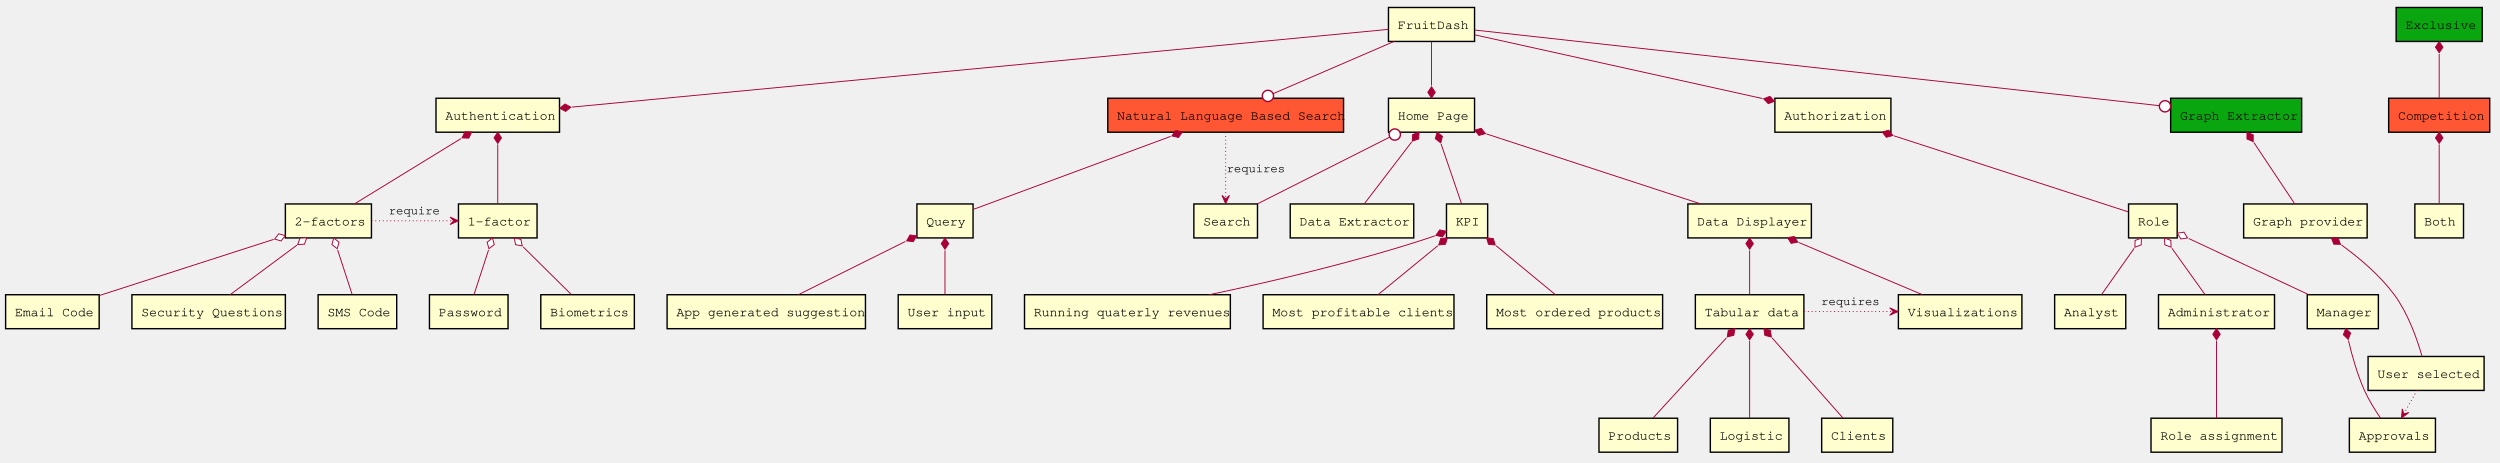
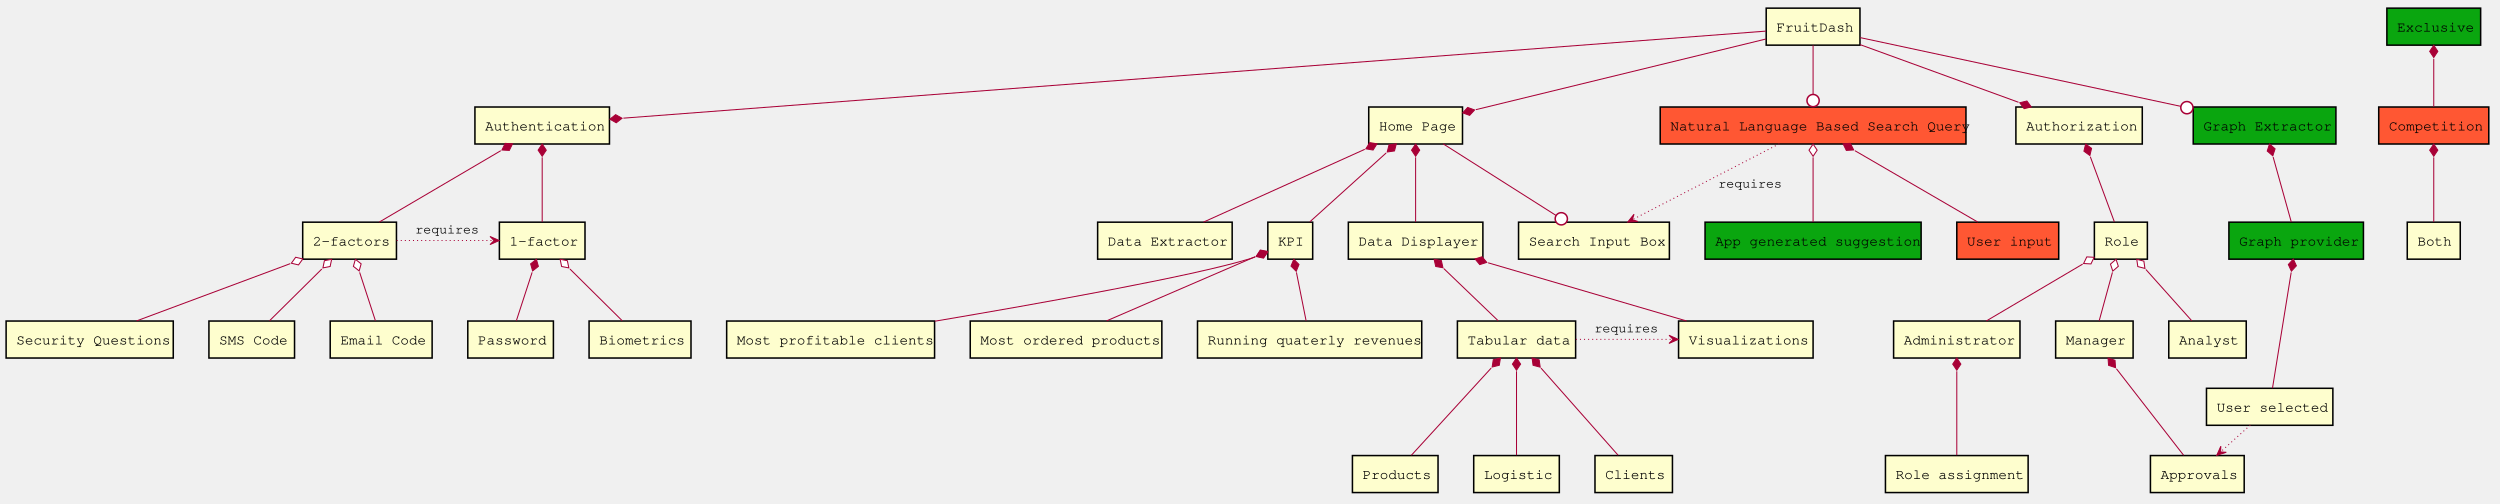
- <svg xmlns="http://www.w3.org/2000/svg" contentScriptType="application/ecmascript" contentStyleType="text/css" height="494px" preserveAspectRatio="none" style="width:2672px;height:494px;" version="1.1" viewBox="0 0 2672 494" width="2672px" zoomAndPan="magnify">
+ <svg xmlns="http://www.w3.org/2000/svg" contentScriptType="application/ecmascript" contentStyleType="text/css" height="494px" preserveAspectRatio="none" style="width:2453px;height:494px;" version="1.1" viewBox="0 0 2453 494" width="2453px" zoomAndPan="magnify">
  <defs />
  <g>
-     <rect fill="#0AA60F" height="36.297" style="stroke: #000000; stroke-width: 1.5;" width="92" x="2561" y="8" />
-     <text fill="#000000" font-family="Courier" font-size="14" lengthAdjust="spacingAndGlyphs" textLength="72" x="2571" y="30.995">Exclusive</text>
-     <rect fill="#FF5733" height="36.297" style="stroke: #000000; stroke-width: 1.5;" width="108" x="2553" y="105" />
-     <text fill="#000000" font-family="Courier" font-size="14" lengthAdjust="spacingAndGlyphs" textLength="88" x="2563" y="127.995">Competition</text>
-     <rect fill="#FEFECE" height="36.297" style="stroke: #000000; stroke-width: 1.5;" width="52" x="2581" y="218" />
-     <text fill="#000000" font-family="Courier" font-size="14" lengthAdjust="spacingAndGlyphs" textLength="32" x="2591" y="240.995">Both</text>
-     <rect fill="#FEFECE" height="36.297" style="stroke: #000000; stroke-width: 1.5;" width="92" x="1484" y="8" />
-     <text fill="#000000" font-family="Courier" font-size="14" lengthAdjust="spacingAndGlyphs" textLength="72" x="1494" y="30.995">FruitDash</text>
+     <rect fill="#0AA60F" height="36.297" style="stroke: #000000; stroke-width: 1.5;" width="92" x="2342" y="8" />
+     <text fill="#000000" font-family="Courier" font-size="14" lengthAdjust="spacingAndGlyphs" textLength="72" x="2352" y="30.995">Exclusive</text>
+     <rect fill="#FF5733" height="36.297" style="stroke: #000000; stroke-width: 1.5;" width="108" x="2334" y="105" />
+     <text fill="#000000" font-family="Courier" font-size="14" lengthAdjust="spacingAndGlyphs" textLength="88" x="2344" y="127.995">Competition</text>
+     <rect fill="#FEFECE" height="36.297" style="stroke: #000000; stroke-width: 1.5;" width="52" x="2362" y="218" />
+     <text fill="#000000" font-family="Courier" font-size="14" lengthAdjust="spacingAndGlyphs" textLength="32" x="2372" y="240.995">Both</text>
+     <rect fill="#FEFECE" height="36.297" style="stroke: #000000; stroke-width: 1.5;" width="92" x="1733" y="8" />
+     <text fill="#000000" font-family="Courier" font-size="14" lengthAdjust="spacingAndGlyphs" textLength="72" x="1743" y="30.995">FruitDash</text>
    <rect fill="#FEFECE" height="36.297" style="stroke: #000000; stroke-width: 1.5;" width="132" x="466" y="105" />
    <text fill="#000000" font-family="Courier" font-size="14" lengthAdjust="spacingAndGlyphs" textLength="112" x="476" y="127.995">Authentication</text>
-     <rect fill="#FEFECE" height="36.297" style="stroke: #000000; stroke-width: 1.5;" width="124" x="1897" y="105" />
-     <text fill="#000000" font-family="Courier" font-size="14" lengthAdjust="spacingAndGlyphs" textLength="104" x="1907" y="127.995">Authorization</text>
-     <rect fill="#FEFECE" height="36.297" style="stroke: #000000; stroke-width: 1.5;" width="92" x="1484" y="105" />
-     <text fill="#000000" font-family="Courier" font-size="14" lengthAdjust="spacingAndGlyphs" textLength="72" x="1494" y="127.995">Home Page</text>
-     <rect fill="#0AA60F" height="36.297" style="stroke: #000000; stroke-width: 1.5;" width="140" x="2320" y="105" />
-     <text fill="#000000" font-family="Courier" font-size="14" lengthAdjust="spacingAndGlyphs" textLength="120" x="2330" y="127.995">Graph Extractor</text>
-     <rect fill="#FF5733" height="36.297" style="stroke: #000000; stroke-width: 1.5;" width="252" x="1184" y="105" />
-     <text fill="#000000" font-family="Courier" font-size="14" lengthAdjust="spacingAndGlyphs" textLength="232" x="1194" y="127.995">Natural Language Based Search</text>
+     <rect fill="#FEFECE" height="36.297" style="stroke: #000000; stroke-width: 1.5;" width="124" x="1978" y="105" />
+     <text fill="#000000" font-family="Courier" font-size="14" lengthAdjust="spacingAndGlyphs" textLength="104" x="1988" y="127.995">Authorization</text>
+     <rect fill="#FEFECE" height="36.297" style="stroke: #000000; stroke-width: 1.5;" width="92" x="1343" y="105" />
+     <text fill="#000000" font-family="Courier" font-size="14" lengthAdjust="spacingAndGlyphs" textLength="72" x="1353" y="127.995">Home Page</text>
+     <rect fill="#0AA60F" height="36.297" style="stroke: #000000; stroke-width: 1.5;" width="140" x="2152" y="105" />
+     <text fill="#000000" font-family="Courier" font-size="14" lengthAdjust="spacingAndGlyphs" textLength="120" x="2162" y="127.995">Graph Extractor</text>
+     <rect fill="#FF5733" height="36.297" style="stroke: #000000; stroke-width: 1.5;" width="300" x="1629" y="105" />
+     <text fill="#000000" font-family="Courier" font-size="14" lengthAdjust="spacingAndGlyphs" textLength="280" x="1639" y="127.995">Natural Language Based Search Query</text>
    <rect fill="#FEFECE" height="36.297" style="stroke: #000000; stroke-width: 1.5;" width="84" x="490" y="218" />
    <text fill="#000000" font-family="Courier" font-size="14" lengthAdjust="spacingAndGlyphs" textLength="64" x="500" y="240.995">1-factor</text>
-     <rect fill="#FEFECE" height="36.297" style="stroke: #000000; stroke-width: 1.5;" width="92" x="305" y="218" />
-     <text fill="#000000" font-family="Courier" font-size="14" lengthAdjust="spacingAndGlyphs" textLength="72" x="315" y="240.995">2-factors</text>
-     <rect fill="#FEFECE" height="36.297" style="stroke: #000000; stroke-width: 1.5;" width="52" x="2275" y="218" />
-     <text fill="#000000" font-family="Courier" font-size="14" lengthAdjust="spacingAndGlyphs" textLength="32" x="2285" y="240.995">Role</text>
-     <rect fill="#FEFECE" height="36.297" style="stroke: #000000; stroke-width: 1.5;" width="68" x="1276" y="218" />
-     <text fill="#000000" font-family="Courier" font-size="14" lengthAdjust="spacingAndGlyphs" textLength="48" x="1286" y="240.995">Search</text>
-     <rect fill="#FEFECE" height="36.297" style="stroke: #000000; stroke-width: 1.5;" width="132" x="1804" y="218" />
-     <text fill="#000000" font-family="Courier" font-size="14" lengthAdjust="spacingAndGlyphs" textLength="112" x="1814" y="240.995">Data Displayer</text>
-     <rect fill="#FEFECE" height="36.297" style="stroke: #000000; stroke-width: 1.5;" width="132" x="1379" y="218" />
-     <text fill="#000000" font-family="Courier" font-size="14" lengthAdjust="spacingAndGlyphs" textLength="112" x="1389" y="240.995">Data Extractor</text>
-     <rect fill="#FEFECE" height="36.297" style="stroke: #000000; stroke-width: 1.5;" width="44" x="1546" y="218" />
-     <text fill="#000000" font-family="Courier" font-size="14" lengthAdjust="spacingAndGlyphs" textLength="24" x="1556" y="240.995">KPI</text>
-     <rect fill="#FEFECE" height="36.297" style="stroke: #000000; stroke-width: 1.5;" width="132" x="2398" y="218" />
-     <text fill="#000000" font-family="Courier" font-size="14" lengthAdjust="spacingAndGlyphs" textLength="112" x="2408" y="240.995">Graph provider</text>
-     <rect fill="#FEFECE" height="36.297" style="stroke: #000000; stroke-width: 1.5;" width="60" x="980" y="218" />
-     <text fill="#000000" font-family="Courier" font-size="14" lengthAdjust="spacingAndGlyphs" textLength="40" x="990" y="240.995">Query</text>
+     <rect fill="#FEFECE" height="36.297" style="stroke: #000000; stroke-width: 1.5;" width="92" x="297" y="218" />
+     <text fill="#000000" font-family="Courier" font-size="14" lengthAdjust="spacingAndGlyphs" textLength="72" x="307" y="240.995">2-factors</text>
+     <rect fill="#FEFECE" height="36.297" style="stroke: #000000; stroke-width: 1.5;" width="52" x="2055" y="218" />
+     <text fill="#000000" font-family="Courier" font-size="14" lengthAdjust="spacingAndGlyphs" textLength="32" x="2065" y="240.995">Role</text>
+     <rect fill="#FEFECE" height="36.297" style="stroke: #000000; stroke-width: 1.5;" width="148" x="1490" y="218" />
+     <text fill="#000000" font-family="Courier" font-size="14" lengthAdjust="spacingAndGlyphs" textLength="128" x="1500" y="240.995">Search Input Box</text>
+     <rect fill="#FEFECE" height="36.297" style="stroke: #000000; stroke-width: 1.5;" width="132" x="1323" y="218" />
+     <text fill="#000000" font-family="Courier" font-size="14" lengthAdjust="spacingAndGlyphs" textLength="112" x="1333" y="240.995">Data Displayer</text>
+     <rect fill="#FEFECE" height="36.297" style="stroke: #000000; stroke-width: 1.5;" width="132" x="1077" y="218" />
+     <text fill="#000000" font-family="Courier" font-size="14" lengthAdjust="spacingAndGlyphs" textLength="112" x="1087" y="240.995">Data Extractor</text>
+     <rect fill="#FEFECE" height="36.297" style="stroke: #000000; stroke-width: 1.5;" width="44" x="1244" y="218" />
+     <text fill="#000000" font-family="Courier" font-size="14" lengthAdjust="spacingAndGlyphs" textLength="24" x="1254" y="240.995">KPI</text>
+     <rect fill="#0AA60F" height="36.297" style="stroke: #000000; stroke-width: 1.5;" width="132" x="2187" y="218" />
+     <text fill="#000000" font-family="Courier" font-size="14" lengthAdjust="spacingAndGlyphs" textLength="112" x="2197" y="240.995">Graph provider</text>
    <rect fill="#FEFECE" height="36.297" style="stroke: #000000; stroke-width: 1.5;" width="84" x="459" y="315" />
    <text fill="#000000" font-family="Courier" font-size="14" lengthAdjust="spacingAndGlyphs" textLength="64" x="469" y="337.995">Password</text>
    <rect fill="#FEFECE" height="36.297" style="stroke: #000000; stroke-width: 1.5;" width="100" x="578" y="315" />
    <text fill="#000000" font-family="Courier" font-size="14" lengthAdjust="spacingAndGlyphs" textLength="80" x="588" y="337.995">Biometrics</text>
-     <rect fill="#FEFECE" height="36.297" style="stroke: #000000; stroke-width: 1.5;" width="84" x="340" y="315" />
-     <text fill="#000000" font-family="Courier" font-size="14" lengthAdjust="spacingAndGlyphs" textLength="64" x="350" y="337.995">SMS Code</text>
-     <rect fill="#FEFECE" height="36.297" style="stroke: #000000; stroke-width: 1.5;" width="100" x="6" y="315" />
-     <text fill="#000000" font-family="Courier" font-size="14" lengthAdjust="spacingAndGlyphs" textLength="80" x="16" y="337.995">Email Code</text>
-     <rect fill="#FEFECE" height="36.297" style="stroke: #000000; stroke-width: 1.5;" width="164" x="141" y="315" />
-     <text fill="#000000" font-family="Courier" font-size="14" lengthAdjust="spacingAndGlyphs" textLength="144" x="151" y="337.995">Security Questions</text>
-     <rect fill="#FEFECE" height="36.297" style="stroke: #000000; stroke-width: 1.5;" width="116" x="1812" y="315" />
-     <text fill="#000000" font-family="Courier" font-size="14" lengthAdjust="spacingAndGlyphs" textLength="96" x="1822" y="337.995">Tabular data</text>
-     <rect fill="#FEFECE" height="36.297" style="stroke: #000000; stroke-width: 1.5;" width="132" x="2029" y="315" />
-     <text fill="#000000" font-family="Courier" font-size="14" lengthAdjust="spacingAndGlyphs" textLength="112" x="2039" y="337.995">Visualizations</text>
-     <rect fill="#FEFECE" height="36.297" style="stroke: #000000; stroke-width: 1.5;" width="76" x="2196" y="315" />
-     <text fill="#000000" font-family="Courier" font-size="14" lengthAdjust="spacingAndGlyphs" textLength="56" x="2206" y="337.995">Analyst</text>
-     <rect fill="#FEFECE" height="36.297" style="stroke: #000000; stroke-width: 1.5;" width="76" x="2466" y="315" />
-     <text fill="#000000" font-family="Courier" font-size="14" lengthAdjust="spacingAndGlyphs" textLength="56" x="2476" y="337.995">Manager</text>
-     <rect fill="#FEFECE" height="36.297" style="stroke: #000000; stroke-width: 1.5;" width="124" x="2307" y="315" />
-     <text fill="#000000" font-family="Courier" font-size="14" lengthAdjust="spacingAndGlyphs" textLength="104" x="2317" y="337.995">Administrator</text>
-     <rect fill="#FEFECE" height="36.297" style="stroke: #000000; stroke-width: 1.5;" width="100" x="960" y="315" />
-     <text fill="#000000" font-family="Courier" font-size="14" lengthAdjust="spacingAndGlyphs" textLength="80" x="970" y="337.995">User input</text>
-     <rect fill="#FEFECE" height="36.297" style="stroke: #000000; stroke-width: 1.5;" width="212" x="713" y="315" />
-     <text fill="#000000" font-family="Courier" font-size="14" lengthAdjust="spacingAndGlyphs" textLength="192" x="723" y="337.995">App generated suggestion</text>
-     <rect fill="#FEFECE" height="36.297" style="stroke: #000000; stroke-width: 1.5;" width="124" x="2531" y="381" />
-     <text fill="#000000" font-family="Courier" font-size="14" lengthAdjust="spacingAndGlyphs" textLength="104" x="2541" y="403.995">User selected</text>
-     <rect fill="#FEFECE" height="36.297" style="stroke: #000000; stroke-width: 1.5;" width="92" x="2511" y="447" />
-     <text fill="#000000" font-family="Courier" font-size="14" lengthAdjust="spacingAndGlyphs" textLength="72" x="2521" y="469.995">Approvals</text>
-     <rect fill="#FEFECE" height="36.297" style="stroke: #000000; stroke-width: 1.5;" width="140" x="2299" y="447" />
-     <text fill="#000000" font-family="Courier" font-size="14" lengthAdjust="spacingAndGlyphs" textLength="120" x="2309" y="469.995">Role assignment</text>
-     <rect fill="#FEFECE" height="36.297" style="stroke: #000000; stroke-width: 1.5;" width="84" x="1709" y="447" />
-     <text fill="#000000" font-family="Courier" font-size="14" lengthAdjust="spacingAndGlyphs" textLength="64" x="1719" y="469.995">Products</text>
-     <rect fill="#FEFECE" height="36.297" style="stroke: #000000; stroke-width: 1.5;" width="84" x="1828" y="447" />
-     <text fill="#000000" font-family="Courier" font-size="14" lengthAdjust="spacingAndGlyphs" textLength="64" x="1838" y="469.995">Logistic</text>
-     <rect fill="#FEFECE" height="36.297" style="stroke: #000000; stroke-width: 1.5;" width="76" x="1947" y="447" />
-     <text fill="#000000" font-family="Courier" font-size="14" lengthAdjust="spacingAndGlyphs" textLength="56" x="1957" y="469.995">Clients</text>
-     <rect fill="#FEFECE" height="36.297" style="stroke: #000000; stroke-width: 1.5;" width="204" x="1350" y="315" />
-     <text fill="#000000" font-family="Courier" font-size="14" lengthAdjust="spacingAndGlyphs" textLength="184" x="1360" y="337.995">Most profitable clients</text>
-     <rect fill="#FEFECE" height="36.297" style="stroke: #000000; stroke-width: 1.5;" width="188" x="1589" y="315" />
-     <text fill="#000000" font-family="Courier" font-size="14" lengthAdjust="spacingAndGlyphs" textLength="168" x="1599" y="337.995">Most ordered products</text>
-     <rect fill="#FEFECE" height="36.297" style="stroke: #000000; stroke-width: 1.5;" width="220" x="1095" y="315" />
-     <text fill="#000000" font-family="Courier" font-size="14" lengthAdjust="spacingAndGlyphs" textLength="200" x="1105" y="337.995">Running quaterly revenues</text>
-     <path d="M2607,57.71 C2607,73.27 2607,91.59 2607,104.69 " fill="none" id="EXCL&lt;-COMP" style="stroke: #A80036; stroke-width: 1.0;" />
-     <polygon fill="#A80036" points="2607,44.42,2603,50.42,2607,56.42,2611,50.42,2607,44.42" style="stroke: #A80036; stroke-width: 1.0;" />
-     <path d="M2607,154.36 C2607,174.75 2607,200.88 2607,217.78 " fill="none" id="COMP&lt;-BOTH" style="stroke: #A80036; stroke-width: 1.0;" />
-     <polygon fill="#A80036" points="2607,141.34,2603,147.34,2607,153.34,2611,147.34,2607,141.34" style="stroke: #A80036; stroke-width: 1.0;" />
-     <path d="M1483.87,31.39 C1326.66,46.36 810.66,95.47 611.45,114.44 " fill="none" id="FD-&gt;AUTHC" style="stroke: #A80036; stroke-width: 1.0;" />
-     <polygon fill="#A80036" points="598.23,115.7,604.585,119.108,610.175,114.553,603.82,111.145,598.23,115.7" style="stroke: #A80036; stroke-width: 1.0;" />
-     <path d="M1576.32,37.26 C1650.07,53.59 1794.9,85.66 1883.7,105.33 " fill="none" id="FD-&gt;AUTHR" style="stroke: #A80036; stroke-width: 1.0;" />
-     <polygon fill="#A80036" points="1896.65,108.19,1891.659,102.986,1884.935,105.591,1889.926,110.796,1896.65,108.19" style="stroke: #A80036; stroke-width: 1.0;" />
-     <path d="M1530,44.42 C1530,57.55 1530,75.88 1530,91.42 " fill="none" id="FD-&gt;HP" style="stroke: #A80036; stroke-width: 1.0;" />
-     <polygon fill="#A80036" points="1530,104.69,1534,98.69,1530,92.69,1526,98.69,1530,104.69" style="stroke: #A80036; stroke-width: 1.0;" />
-     <path d="M1576.24,32.11 C1717.02,47.66 2141.36,94.53 2314.85,113.7 " fill="none" id="FD-&gt;GE" style="stroke: #A80036; stroke-width: 1.0;" />
-     <ellipse cx="2313.945" cy="113.609" fill="#FFFFFF" rx="6" ry="6" style="stroke: #A80036; stroke-width: 1.5;" />
-     <path d="M1490.41,44.09 C1452.14,60.62 1394.23,85.63 1354.4,102.83 " fill="none" id="FD-&gt;NLBS" style="stroke: #A80036; stroke-width: 1.0;" />
-     <ellipse cx="1355.149" cy="102.502" fill="#FFFFFF" rx="6" ry="6" style="stroke: #A80036; stroke-width: 1.5;" />
+     <rect fill="#FEFECE" height="36.297" style="stroke: #000000; stroke-width: 1.5;" width="84" x="205" y="315" />
+     <text fill="#000000" font-family="Courier" font-size="14" lengthAdjust="spacingAndGlyphs" textLength="64" x="215" y="337.995">SMS Code</text>
+     <rect fill="#FEFECE" height="36.297" style="stroke: #000000; stroke-width: 1.5;" width="100" x="324" y="315" />
+     <text fill="#000000" font-family="Courier" font-size="14" lengthAdjust="spacingAndGlyphs" textLength="80" x="334" y="337.995">Email Code</text>
+     <rect fill="#FEFECE" height="36.297" style="stroke: #000000; stroke-width: 1.5;" width="164" x="6" y="315" />
+     <text fill="#000000" font-family="Courier" font-size="14" lengthAdjust="spacingAndGlyphs" textLength="144" x="16" y="337.995">Security Questions</text>
+     <rect fill="#FEFECE" height="36.297" style="stroke: #000000; stroke-width: 1.5;" width="116" x="1430" y="315" />
+     <text fill="#000000" font-family="Courier" font-size="14" lengthAdjust="spacingAndGlyphs" textLength="96" x="1440" y="337.995">Tabular data</text>
+     <rect fill="#FEFECE" height="36.297" style="stroke: #000000; stroke-width: 1.5;" width="132" x="1647" y="315" />
+     <text fill="#000000" font-family="Courier" font-size="14" lengthAdjust="spacingAndGlyphs" textLength="112" x="1657" y="337.995">Visualizations</text>
+     <rect fill="#FEFECE" height="36.297" style="stroke: #000000; stroke-width: 1.5;" width="76" x="2128" y="315" />
+     <text fill="#000000" font-family="Courier" font-size="14" lengthAdjust="spacingAndGlyphs" textLength="56" x="2138" y="337.995">Analyst</text>
+     <rect fill="#FEFECE" height="36.297" style="stroke: #000000; stroke-width: 1.5;" width="76" x="2017" y="315" />
+     <text fill="#000000" font-family="Courier" font-size="14" lengthAdjust="spacingAndGlyphs" textLength="56" x="2027" y="337.995">Manager</text>
+     <rect fill="#FEFECE" height="36.297" style="stroke: #000000; stroke-width: 1.5;" width="124" x="1858" y="315" />
+     <text fill="#000000" font-family="Courier" font-size="14" lengthAdjust="spacingAndGlyphs" textLength="104" x="1868" y="337.995">Administrator</text>
+     <rect fill="#FF5733" height="36.297" style="stroke: #000000; stroke-width: 1.5;" width="100" x="1920" y="218" />
+     <text fill="#000000" font-family="Courier" font-size="14" lengthAdjust="spacingAndGlyphs" textLength="80" x="1930" y="240.995">User input</text>
+     <rect fill="#0AA60F" height="36.297" style="stroke: #000000; stroke-width: 1.5;" width="212" x="1673" y="218" />
+     <text fill="#000000" font-family="Courier" font-size="14" lengthAdjust="spacingAndGlyphs" textLength="192" x="1683" y="240.995">App generated suggestion</text>
+     <rect fill="#FEFECE" height="36.297" style="stroke: #000000; stroke-width: 1.5;" width="124" x="2165" y="381" />
+     <text fill="#000000" font-family="Courier" font-size="14" lengthAdjust="spacingAndGlyphs" textLength="104" x="2175" y="403.995">User selected</text>
+     <rect fill="#FEFECE" height="36.297" style="stroke: #000000; stroke-width: 1.5;" width="92" x="2110" y="447" />
+     <text fill="#000000" font-family="Courier" font-size="14" lengthAdjust="spacingAndGlyphs" textLength="72" x="2120" y="469.995">Approvals</text>
+     <rect fill="#FEFECE" height="36.297" style="stroke: #000000; stroke-width: 1.5;" width="140" x="1850" y="447" />
+     <text fill="#000000" font-family="Courier" font-size="14" lengthAdjust="spacingAndGlyphs" textLength="120" x="1860" y="469.995">Role assignment</text>
+     <rect fill="#FEFECE" height="36.297" style="stroke: #000000; stroke-width: 1.5;" width="84" x="1327" y="447" />
+     <text fill="#000000" font-family="Courier" font-size="14" lengthAdjust="spacingAndGlyphs" textLength="64" x="1337" y="469.995">Products</text>
+     <rect fill="#FEFECE" height="36.297" style="stroke: #000000; stroke-width: 1.5;" width="84" x="1446" y="447" />
+     <text fill="#000000" font-family="Courier" font-size="14" lengthAdjust="spacingAndGlyphs" textLength="64" x="1456" y="469.995">Logistic</text>
+     <rect fill="#FEFECE" height="36.297" style="stroke: #000000; stroke-width: 1.5;" width="76" x="1565" y="447" />
+     <text fill="#000000" font-family="Courier" font-size="14" lengthAdjust="spacingAndGlyphs" textLength="56" x="1575" y="469.995">Clients</text>
+     <rect fill="#FEFECE" height="36.297" style="stroke: #000000; stroke-width: 1.5;" width="204" x="713" y="315" />
+     <text fill="#000000" font-family="Courier" font-size="14" lengthAdjust="spacingAndGlyphs" textLength="184" x="723" y="337.995">Most profitable clients</text>
+     <rect fill="#FEFECE" height="36.297" style="stroke: #000000; stroke-width: 1.5;" width="188" x="952" y="315" />
+     <text fill="#000000" font-family="Courier" font-size="14" lengthAdjust="spacingAndGlyphs" textLength="168" x="962" y="337.995">Most ordered products</text>
+     <rect fill="#FEFECE" height="36.297" style="stroke: #000000; stroke-width: 1.5;" width="220" x="1175" y="315" />
+     <text fill="#000000" font-family="Courier" font-size="14" lengthAdjust="spacingAndGlyphs" textLength="200" x="1185" y="337.995">Running quaterly revenues</text>
+     <path d="M2388,57.71 C2388,73.27 2388,91.59 2388,104.69 " fill="none" id="EXCL&lt;-COMP" style="stroke: #A80036; stroke-width: 1.0;" />
+     <polygon fill="#A80036" points="2388,44.42,2384,50.42,2388,56.42,2392,50.42,2388,44.42" style="stroke: #A80036; stroke-width: 1.0;" />
+     <path d="M2388,154.36 C2388,174.75 2388,200.88 2388,217.78 " fill="none" id="COMP&lt;-BOTH" style="stroke: #A80036; stroke-width: 1.0;" />
+     <polygon fill="#A80036" points="2388,141.34,2384,147.34,2388,153.34,2392,147.34,2388,141.34" style="stroke: #A80036; stroke-width: 1.0;" />
+     <path d="M1732.77,30.52 C1546.41,44.72 849.04,97.85 611.68,115.93 " fill="none" id="FD-&gt;AUTHC" style="stroke: #A80036; stroke-width: 1.0;" />
+     <polygon fill="#A80036" points="598.39,116.94,604.676,120.473,610.355,116.03,604.069,112.496,598.39,116.94" style="stroke: #A80036; stroke-width: 1.0;" />
+     <path d="M1825.06,43.77 C1868.36,59.53 1933.39,83.2 1980.58,100.37 " fill="none" id="FD-&gt;AUTHR" style="stroke: #A80036; stroke-width: 1.0;" />
+     <polygon fill="#A80036" points="1993.08,104.92,1988.809,99.11,1981.803,100.818,1986.074,106.628,1993.08,104.92" style="stroke: #A80036; stroke-width: 1.0;" />
+     <path d="M1732.73,38.27 C1661.78,55.55 1526.14,88.59 1448.14,107.59 " fill="none" id="FD-&gt;HP" style="stroke: #A80036; stroke-width: 1.0;" />
+     <polygon fill="#A80036" points="1435.21,110.74,1441.988,113.201,1446.867,107.892,1440.089,105.43,1435.21,110.74" style="stroke: #A80036; stroke-width: 1.0;" />
+     <path d="M1825.16,36.9 C1901.39,53.25 2054.32,86.04 2146.48,105.8 " fill="none" id="FD-&gt;GE" style="stroke: #A80036; stroke-width: 1.0;" />
+     <ellipse cx="2145.776" cy="105.641" fill="#FFFFFF" rx="6" ry="6" style="stroke: #A80036; stroke-width: 1.5;" />
+     <path d="M1779,44.42 C1779,59.96 1779,82.78 1779,99.66 " fill="none" id="FD-&gt;NLBS" style="stroke: #A80036; stroke-width: 1.0;" />
+     <ellipse cx="1779" cy="98.69" fill="#FFFFFF" rx="6" ry="6" style="stroke: #A80036; stroke-width: 1.5;" />
    <path d="M532,154.36 C532,174.75 532,200.88 532,217.78 " fill="none" id="AUTHC&lt;-1F" style="stroke: #A80036; stroke-width: 1.0;" />
    <polygon fill="#A80036" points="532,141.34,528,147.34,532,153.34,536,147.34,532,141.34" style="stroke: #A80036; stroke-width: 1.0;" />
-     <path d="M492.64,148.14 C458.3,169.2 409.36,199.21 378.92,217.88 " fill="none" id="AUTHC&lt;-2F" style="stroke: #A80036; stroke-width: 1.0;" />
-     <polygon fill="#A80036" points="504.12,141.1,496.914,140.828,493.891,147.375,501.097,147.647,504.12,141.1" style="stroke: #A80036; stroke-width: 1.0;" />
-     <path d="M397.14,236 C423.95,236 457.65,236 484.66,236 " fill="none" id="2F-&gt;1F" style="stroke: #A80036; stroke-width: 1.0; stroke-dasharray: 1.0,3.0;" />
-     <polygon fill="#A80036" points="489.97,236,480.97,232,484.97,236,480.97,240,489.97,236" style="stroke: #A80036; stroke-width: 1.0;" />
-     <text fill="#000000" font-family="Courier" font-size="13" lengthAdjust="spacingAndGlyphs" textLength="56" x="415.5" y="229.067">require</text>
-     <path d="M2024.36,145.21 C2100.15,169.81 2221.45,209.18 2274.6,226.43 " fill="none" id="AUTHR&lt;-ROLE" style="stroke: #A80036; stroke-width: 1.0;" />
-     <polygon fill="#A80036" points="2011.69,141.1,2016.161,146.758,2023.103,144.808,2018.632,139.149,2011.69,141.1" style="stroke: #A80036; stroke-width: 1.0;" />
-     <path d="M1491.39,143.48 C1449.65,164.54 1383.76,197.79 1343.93,217.88 " fill="none" id="HP&lt;-SEARCH" style="stroke: #A80036; stroke-width: 1.0;" />
-     <ellipse cx="1490.754" cy="143.804" fill="#FFFFFF" rx="6" ry="6" style="stroke: #A80036; stroke-width: 1.5;" />
-     <path d="M1540.19,153.77 C1547.2,174.25 1556.26,200.72 1562.1,217.78 " fill="none" id="HP&lt;-KPI" style="stroke: #A80036; stroke-width: 1.0;" />
-     <polygon fill="#A80036" points="1535.94,141.34,1534.101,148.313,1539.83,152.692,1541.669,145.72,1535.94,141.34" style="stroke: #A80036; stroke-width: 1.0;" />
-     <path d="M1588.58,143.12 C1653.1,164.19 1755.89,197.75 1817.76,217.95 " fill="none" id="HP&lt;-DD" style="stroke: #A80036; stroke-width: 1.0;" />
-     <polygon fill="#A80036" points="1576.21,139.09,1580.671,144.756,1587.616,142.817,1583.156,137.152,1576.21,139.09" style="stroke: #A80036; stroke-width: 1.0;" />
-     <path d="M1508.75,151.75 C1492.88,172.47 1471.69,200.15 1458.19,217.78 " fill="none" id="HP&lt;-DE" style="stroke: #A80036; stroke-width: 1.0;" />
-     <polygon fill="#A80036" points="1516.72,141.34,1509.898,143.676,1509.43,150.871,1516.252,148.536,1516.72,141.34" style="stroke: #A80036; stroke-width: 1.0;" />
-     <path d="M1310,141.34 C1310,160.57 1310,191.63 1310,212.66 " fill="none" id="NLBS-&gt;SEARCH" style="stroke: #A80036; stroke-width: 1.0; stroke-dasharray: 1.0,3.0;" />
-     <polygon fill="#A80036" points="1310,217.78,1314,208.78,1310,212.78,1306,208.78,1310,217.78" style="stroke: #A80036; stroke-width: 1.0;" />
-     <text fill="#000000" font-family="Courier" font-size="13" lengthAdjust="spacingAndGlyphs" textLength="64" x="1311" y="184.067">requires</text>
-     <path d="M2408.88,152.32 C2422.65,172.98 2440.87,200.31 2452.52,217.78 " fill="none" id="GE&lt;-GP" style="stroke: #A80036; stroke-width: 1.0;" />
-     <polygon fill="#A80036" points="2401.56,141.34,2401.556,148.551,2408.21,151.329,2408.215,144.118,2401.56,141.34" style="stroke: #A80036; stroke-width: 1.0;" />
-     <path d="M1251.22,145.75 C1187.87,169.19 1089.54,205.57 1040.28,223.79 " fill="none" id="NLBS&lt;-QUE" style="stroke: #A80036; stroke-width: 1.0;" />
-     <polygon fill="#A80036" points="1263.78,141.1,1256.765,139.431,1252.526,145.264,1259.541,146.934,1263.78,141.1" style="stroke: #A80036; stroke-width: 1.0;" />
+     <path d="M491.36,147.87 C455.49,168.93 404.07,199.13 372.15,217.88 " fill="none" id="AUTHC&lt;-2F" style="stroke: #A80036; stroke-width: 1.0;" />
+     <polygon fill="#A80036" points="502.88,141.1,495.681,140.689,492.532,147.177,499.732,147.588,502.88,141.1" style="stroke: #A80036; stroke-width: 1.0;" />
+     <path d="M389.23,236 C418.14,236 455.29,236 484.45,236 " fill="none" id="2F-&gt;1F" style="stroke: #A80036; stroke-width: 1.0; stroke-dasharray: 1.0,3.0;" />
+     <polygon fill="#A80036" points="489.79,236,480.79,232,484.79,236,480.79,240,489.79,236" style="stroke: #A80036; stroke-width: 1.0;" />
+     <text fill="#000000" font-family="Courier" font-size="13" lengthAdjust="spacingAndGlyphs" textLength="64" x="407.5" y="229.067">requires</text>
+     <path d="M2051,153.77 C2058.56,174.25 2068.34,200.72 2074.64,217.78 " fill="none" id="AUTHR&lt;-ROLE" style="stroke: #A80036; stroke-width: 1.0;" />
+     <polygon fill="#A80036" points="2046.41,141.34,2044.741,148.355,2050.574,152.594,2052.244,145.579,2046.41,141.34" style="stroke: #A80036; stroke-width: 1.0;" />
+     <path d="M1415.96,141.1 C1447.43,161.06 1499.4,194.03 1532.65,215.11 " fill="none" id="HP-&gt;SEARCH" style="stroke: #A80036; stroke-width: 1.0;" />
+     <ellipse cx="1531.938" cy="214.675" fill="#FFFFFF" rx="6" ry="6" style="stroke: #A80036; stroke-width: 1.5;" />
+     <path d="M1360.11,150.07 C1337,170.92 1305.25,199.58 1285.17,217.7 " fill="none" id="HP&lt;-KPI" style="stroke: #A80036; stroke-width: 1.0;" />
+     <polygon fill="#A80036" points="1370.05,141.1,1362.916,142.15,1361.141,149.139,1368.275,148.089,1370.05,141.1" style="stroke: #A80036; stroke-width: 1.0;" />
+     <path d="M1389,154.36 C1389,174.75 1389,200.88 1389,217.78 " fill="none" id="HP&lt;-DD" style="stroke: #A80036; stroke-width: 1.0;" />
+     <polygon fill="#A80036" points="1389,141.34,1385,147.34,1389,153.34,1393,147.34,1389,141.34" style="stroke: #A80036; stroke-width: 1.0;" />
+     <path d="M1339.12,146.5 C1292.34,167.61 1223.4,198.72 1180.94,217.88 " fill="none" id="HP&lt;-DE" style="stroke: #A80036; stroke-width: 1.0;" />
+     <polygon fill="#A80036" points="1351.1,141.1,1343.986,139.921,1340.162,146.035,1347.276,147.214,1351.1,141.1" style="stroke: #A80036; stroke-width: 1.0;" />
+     <path d="M1745.88,141.1 C1707.05,161.14 1642.84,194.3 1602.02,215.37 " fill="none" id="NLBS-&gt;SEARCH" style="stroke: #A80036; stroke-width: 1.0; stroke-dasharray: 1.0,3.0;" />
+     <polygon fill="#A80036" points="1597.16,217.88,1606.991,217.295,1601.6,215.581,1603.314,210.19,1597.16,217.88" style="stroke: #A80036; stroke-width: 1.0;" />
+     <text fill="#000000" font-family="Courier" font-size="13" lengthAdjust="spacingAndGlyphs" textLength="64" x="1686" y="184.067">requires</text>
+     <path d="M2230.4,154.07 C2236.1,174.5 2243.45,200.8 2248.19,217.78 " fill="none" id="GE&lt;-GP" style="stroke: #A80036; stroke-width: 1.0;" />
+     <polygon fill="#A80036" points="2226.84,141.34,2224.604,148.196,2230.072,152.897,2232.308,146.041,2226.84,141.34" style="stroke: #A80036; stroke-width: 1.0;" />
    <path d="M522.13,267.24 C517.02,282.9 510.97,301.46 506.65,314.69 " fill="none" id="1F&lt;-PWD" style="stroke: #A80036; stroke-width: 1.0;" />
-     <polygon fill="#FFFFFF" points="526.31,254.42,520.647,258.885,522.591,265.829,528.253,261.364,526.31,254.42" style="stroke: #A80036; stroke-width: 1.0;" />
+     <polygon fill="#A80036" points="526.31,254.42,520.647,258.885,522.591,265.829,528.253,261.364,526.31,254.42" style="stroke: #A80036; stroke-width: 1.0;" />
    <path d="M559.24,263.96 C575.7,280.25 596.19,300.52 610.5,314.69 " fill="none" id="1F&lt;-BIO" style="stroke: #A80036; stroke-width: 1.0;" />
    <polygon fill="#FFFFFF" points="549.61,254.42,551.063,261.483,558.141,262.859,556.689,255.796,549.61,254.42" style="stroke: #A80036; stroke-width: 1.0;" />
-     <path d="M360.87,267.24 C365.98,282.9 372.03,301.46 376.35,314.69 " fill="none" id="2F&lt;-SMS" style="stroke: #A80036; stroke-width: 1.0;" />
-     <polygon fill="#FFFFFF" points="356.69,254.42,354.747,261.364,360.409,265.829,362.353,258.885,356.69,254.42" style="stroke: #A80036; stroke-width: 1.0;" />
-     <path d="M292.34,255.89 C237.91,273.42 157.75,299.23 106.21,315.83 " fill="none" id="2F&lt;-EMAIL" style="stroke: #A80036; stroke-width: 1.0;" />
-     <polygon fill="#FFFFFF" points="304.91,251.84,297.973,249.873,293.488,255.52,300.426,257.487,304.91,251.84" style="stroke: #A80036; stroke-width: 1.0;" />
-     <path d="M317.37,261.96 C294.89,278.65 265.89,300.17 246.01,314.92 " fill="none" id="2F&lt;-SQ" style="stroke: #A80036; stroke-width: 1.0;" />
-     <polygon fill="#FFFFFF" points="327.82,254.2,320.618,254.56,318.181,261.347,325.383,260.987,327.82,254.2" style="stroke: #A80036; stroke-width: 1.0;" />
-     <path d="M1870,267.71 C1870,283.27 1870,301.59 1870,314.69 " fill="none" id="DD&lt;-LD" style="stroke: #A80036; stroke-width: 1.0;" />
-     <polygon fill="#A80036" points="1870,254.42,1866,260.42,1870,266.42,1874,260.42,1870,254.42" style="stroke: #A80036; stroke-width: 1.0;" />
-     <path d="M1922.48,259.16 C1962.75,276.16 2017.52,299.29 2054.46,314.88 " fill="none" id="DD&lt;-VIS" style="stroke: #A80036; stroke-width: 1.0;" />
-     <polygon fill="#A80036" points="1910.49,254.09,1914.46,260.11,1921.544,258.76,1917.574,252.74,1910.49,254.09" style="stroke: #A80036; stroke-width: 1.0;" />
-     <path d="M1928.24,333 C1957.28,333 1992.68,333 2023.38,333 " fill="none" id="LD-&gt;VIS" style="stroke: #A80036; stroke-width: 1.0; stroke-dasharray: 1.0,3.0;" />
-     <polygon fill="#A80036" points="2028.65,333,2019.661,328.974,2023.65,332.986,2019.639,336.974,2028.65,333" style="stroke: #A80036; stroke-width: 1.0;" />
-     <text fill="#000000" font-family="Courier" font-size="13" lengthAdjust="spacingAndGlyphs" textLength="64" x="1946.5" y="326.067">requires</text>
-     <path d="M2281,265.35 C2269.69,281.39 2255.92,300.92 2246.21,314.69 " fill="none" id="ROLE&lt;-ANA" style="stroke: #A80036; stroke-width: 1.0;" />
-     <polygon fill="#FFFFFF" points="2288.71,254.42,2281.985,257.022,2281.8,264.231,2288.525,261.629,2288.71,254.42" style="stroke: #A80036; stroke-width: 1.0;" />
-     <path d="M2339.29,254.92 C2376.04,272.12 2431.14,297.9 2467.33,314.84 " fill="none" id="ROLE&lt;-MAN" style="stroke: #A80036; stroke-width: 1.0;" />
-     <polygon fill="#FFFFFF" points="2327.12,249.23,2330.859,255.396,2337.989,254.315,2334.25,248.15,2327.12,249.23" style="stroke: #A80036; stroke-width: 1.0;" />
-     <path d="M2321.29,265.35 C2332.77,281.39 2346.76,300.92 2356.61,314.69 " fill="none" id="ROLE&lt;-ADMIN" style="stroke: #A80036; stroke-width: 1.0;" />
-     <polygon fill="#FFFFFF" points="2313.47,254.42,2313.705,261.627,2320.449,264.182,2320.213,256.975,2313.47,254.42" style="stroke: #A80036; stroke-width: 1.0;" />
-     <path d="M1010,267.71 C1010,283.27 1010,301.59 1010,314.69 " fill="none" id="QUE&lt;-UI" style="stroke: #A80036; stroke-width: 1.0;" />
-     <polygon fill="#A80036" points="1010,254.42,1006,260.42,1010,266.42,1014,260.42,1010,254.42" style="stroke: #A80036; stroke-width: 1.0;" />
-     <path d="M967.73,258.03 C933.32,275.14 885.38,298.99 853.32,314.93 " fill="none" id="QUE&lt;-AGS" style="stroke: #A80036; stroke-width: 1.0;" />
-     <polygon fill="#A80036" points="979.74,252.05,972.587,251.138,968.994,257.39,976.147,258.302,979.74,252.05" style="stroke: #A80036; stroke-width: 1.0;" />
-     <path d="M2502.5,261.79 C2521.52,275.6 2543.63,294.19 2559,315 C2573.99,335.29 2583.62,363.14 2588.68,380.85 " fill="none" id="GP&lt;-US" style="stroke: #A80036; stroke-width: 1.0;" />
-     <polygon fill="#A80036" points="2491.73,254.24,2494.343,260.961,2501.552,261.135,2498.939,254.414,2491.73,254.24" style="stroke: #A80036; stroke-width: 1.0;" />
-     <path d="M2510.04,364.03 C2513.84,380.14 2519.47,400.1 2527,417 C2531.65,427.43 2538.39,438.23 2544.3,446.85 " fill="none" id="MAN&lt;-APPR" style="stroke: #A80036; stroke-width: 1.0;" />
-     <polygon fill="#A80036" points="2507.17,351.04,2504.563,357.763,2509.766,362.756,2512.373,356.033,2507.17,351.04" style="stroke: #A80036; stroke-width: 1.0;" />
-     <path d="M2369,364.28 C2369,389.88 2369,425.65 2369,446.67 " fill="none" id="ADMIN&lt;-ROASS" style="stroke: #A80036; stroke-width: 1.0;" />
-     <polygon fill="#A80036" points="2369,351.26,2365,357.26,2369,363.26,2373,357.26,2369,351.26" style="stroke: #A80036; stroke-width: 1.0;" />
-     <path d="M2583.35,417.15 C2578.99,424.9 2573.8,434.14 2569.17,442.36 " fill="none" id="US-&gt;APPR" style="stroke: #A80036; stroke-width: 1.0; stroke-dasharray: 1.0,3.0;" />
-     <polygon fill="#A80036" points="2566.67,446.8,2574.56,440.906,2569.115,442.439,2567.582,436.993,2566.67,446.8" style="stroke: #A80036; stroke-width: 1.0;" />
-     <path d="M1845.16,361.14 C1821.6,386.88 1786.9,424.78 1766.87,446.67 " fill="none" id="LD&lt;-PROD" style="stroke: #A80036; stroke-width: 1.0;" />
-     <polygon fill="#A80036" points="1854.2,351.26,1847.2,352.991,1846.106,360.119,1853.106,358.388,1854.2,351.26" style="stroke: #A80036; stroke-width: 1.0;" />
-     <path d="M1870,364.28 C1870,389.88 1870,425.65 1870,446.67 " fill="none" id="LD&lt;-LOG" style="stroke: #A80036; stroke-width: 1.0;" />
-     <polygon fill="#A80036" points="1870,351.26,1866,357.26,1870,363.26,1874,357.26,1870,351.26" style="stroke: #A80036; stroke-width: 1.0;" />
-     <path d="M1894,361.14 C1916.77,386.88 1950.3,424.78 1969.67,446.67 " fill="none" id="LD&lt;-CLI" style="stroke: #A80036; stroke-width: 1.0;" />
-     <polygon fill="#A80036" points="1885.27,351.26,1886.247,358.405,1893.218,360.251,1892.241,353.106,1885.27,351.26" style="stroke: #A80036; stroke-width: 1.0;" />
-     <path d="M1536.69,262.64 C1516.43,279.23 1490.62,300.37 1472.85,314.92 " fill="none" id="KPI&lt;-MPC" style="stroke: #A80036; stroke-width: 1.0;" />
-     <polygon fill="#A80036" points="1546.99,254.2,1539.814,254.91,1537.709,261.807,1544.885,261.097,1546.99,254.2" style="stroke: #A80036; stroke-width: 1.0;" />
-     <path d="M1599.04,262.64 C1619.12,279.23 1644.71,300.37 1662.33,314.92 " fill="none" id="KPI&lt;-MOP" style="stroke: #A80036; stroke-width: 1.0;" />
-     <polygon fill="#A80036" points="1588.83,254.2,1590.903,261.107,1598.076,261.85,1596.003,254.943,1588.83,254.2" style="stroke: #A80036; stroke-width: 1.0;" />
-     <path d="M1533.58,252.05 C1531.7,252.74 1529.84,253.39 1528,254 C1449.68,279.9 1358.07,301.21 1292.46,314.97 " fill="none" id="KPI&lt;-RYR" style="stroke: #A80036; stroke-width: 1.0;" />
-     <polygon fill="#A80036" points="1545.82,247.19,1538.767,245.69,1534.669,251.624,1541.723,253.124,1545.82,247.19" style="stroke: #A80036; stroke-width: 1.0;" />
+     <path d="M315.76,263.96 C299.3,280.25 278.81,300.52 264.5,314.69 " fill="none" id="2F&lt;-SMS" style="stroke: #A80036; stroke-width: 1.0;" />
+     <polygon fill="#FFFFFF" points="325.39,254.42,318.311,255.796,316.859,262.859,323.937,261.483,325.39,254.42" style="stroke: #A80036; stroke-width: 1.0;" />
+     <path d="M352.87,267.24 C357.98,282.9 364.03,301.46 368.35,314.69 " fill="none" id="2F&lt;-EMAIL" style="stroke: #A80036; stroke-width: 1.0;" />
+     <polygon fill="#FFFFFF" points="348.69,254.42,346.747,261.364,352.409,265.829,354.353,258.885,348.69,254.42" style="stroke: #A80036; stroke-width: 1.0;" />
+     <path d="M284.7,258.72 C238.96,275.76 176.17,299.15 133.94,314.88 " fill="none" id="2F&lt;-SQ" style="stroke: #A80036; stroke-width: 1.0;" />
+     <polygon fill="#FFFFFF" points="297.12,254.09,290.102,252.431,285.872,258.27,292.889,259.93,297.12,254.09" style="stroke: #A80036; stroke-width: 1.0;" />
+     <path d="M1416.62,263.5 C1433.67,279.86 1455.06,300.39 1469.96,314.69 " fill="none" id="DD&lt;-LD" style="stroke: #A80036; stroke-width: 1.0;" />
+     <polygon fill="#A80036" points="1407.16,254.42,1408.722,261.46,1415.821,262.725,1414.259,255.686,1407.16,254.42" style="stroke: #A80036; stroke-width: 1.0;" />
+     <path d="M1460.14,257.86 C1518.58,274.99 1600.34,298.97 1654.9,314.96 " fill="none" id="DD&lt;-VIS" style="stroke: #A80036; stroke-width: 1.0;" />
+     <polygon fill="#A80036" points="1447.3,254.09,1451.932,259.617,1458.815,257.467,1454.183,251.94,1447.3,254.09" style="stroke: #A80036; stroke-width: 1.0;" />
+     <path d="M1546.24,333 C1575.28,333 1610.68,333 1641.38,333 " fill="none" id="LD-&gt;VIS" style="stroke: #A80036; stroke-width: 1.0; stroke-dasharray: 1.0,3.0;" />
+     <polygon fill="#A80036" points="1646.65,333,1637.661,328.974,1641.65,332.986,1637.639,336.974,1646.65,333" style="stroke: #A80036; stroke-width: 1.0;" />
+     <text fill="#000000" font-family="Courier" font-size="13" lengthAdjust="spacingAndGlyphs" textLength="64" x="1564.5" y="326.067">requires</text>
+     <path d="M2105.53,264.42 C2120.04,280.63 2137.96,300.66 2150.51,314.69 " fill="none" id="ROLE&lt;-ANA" style="stroke: #A80036; stroke-width: 1.0;" />
+     <polygon fill="#FFFFFF" points="2096.59,254.42,2097.612,261.558,2104.594,263.361,2103.572,256.222,2096.59,254.42" style="stroke: #A80036; stroke-width: 1.0;" />
+     <path d="M2072.73,267.24 C2068.44,282.9 2063.36,301.46 2059.74,314.69 " fill="none" id="ROLE&lt;-MAN" style="stroke: #A80036; stroke-width: 1.0;" />
+     <polygon fill="#FFFFFF" points="2076.23,254.42,2070.789,259.153,2073.066,265.995,2078.506,261.262,2076.23,254.42" style="stroke: #A80036; stroke-width: 1.0;" />
+     <path d="M2043.51,259.12 C2014.66,276.14 1975.39,299.32 1948.94,314.93 " fill="none" id="ROLE&lt;-ADMIN" style="stroke: #A80036; stroke-width: 1.0;" />
+     <polygon fill="#FFFFFF" points="2054.77,252.47,2047.57,252.07,2044.431,258.562,2051.631,258.962,2054.77,252.47" style="stroke: #A80036; stroke-width: 1.0;" />
+     <path d="M1820.07,147.87 C1856.32,168.93 1908.28,199.13 1940.54,217.88 " fill="none" id="NLBS&lt;-UI" style="stroke: #A80036; stroke-width: 1.0;" />
+     <polygon fill="#A80036" points="1808.43,141.1,1811.61,147.572,1818.807,147.126,1815.627,140.654,1808.43,141.1" style="stroke: #A80036; stroke-width: 1.0;" />
+     <path d="M1779,154.36 C1779,174.75 1779,200.88 1779,217.78 " fill="none" id="NLBS&lt;-AGS" style="stroke: #A80036; stroke-width: 1.0;" />
+     <polygon fill="#FFFFFF" points="1779,141.34,1775,147.34,1779,153.34,1783,147.34,1779,141.34" style="stroke: #A80036; stroke-width: 1.0;" />
+     <path d="M2248.11,267.3 C2242.68,300.88 2234.13,353.86 2229.76,380.89 " fill="none" id="GP&lt;-US" style="stroke: #A80036; stroke-width: 1.0;" />
+     <polygon fill="#A80036" points="2250.22,254.23,2245.316,259.517,2248.309,266.077,2253.214,260.79,2250.22,254.23" style="stroke: #A80036; stroke-width: 1.0;" />
+     <path d="M2076.62,361.82 C2096.6,387.55 2125.68,424.97 2142.53,446.67 " fill="none" id="MAN&lt;-APPR" style="stroke: #A80036; stroke-width: 1.0;" />
+     <polygon fill="#A80036" points="2068.41,351.26,2068.929,358.452,2075.767,360.74,2075.249,353.548,2068.41,351.26" style="stroke: #A80036; stroke-width: 1.0;" />
+     <path d="M1920,364.28 C1920,389.88 1920,425.65 1920,446.67 " fill="none" id="ADMIN&lt;-ROASS" style="stroke: #A80036; stroke-width: 1.0;" />
+     <polygon fill="#A80036" points="1920,351.26,1916,357.26,1920,363.26,1924,357.26,1920,351.26" style="stroke: #A80036; stroke-width: 1.0;" />
+     <path d="M2207.97,417.15 C2199.06,425.19 2188.37,434.83 2179,443.27 " fill="none" id="US-&gt;APPR" style="stroke: #A80036; stroke-width: 1.0; stroke-dasharray: 1.0,3.0;" />
+     <polygon fill="#A80036" points="2175.08,446.8,2184.445,443.752,2178.796,443.455,2179.094,437.806,2175.08,446.8" style="stroke: #A80036; stroke-width: 1.0;" />
+     <path d="M1463.16,361.14 C1439.6,386.88 1404.9,424.78 1384.87,446.67 " fill="none" id="LD&lt;-PROD" style="stroke: #A80036; stroke-width: 1.0;" />
+     <polygon fill="#A80036" points="1472.2,351.26,1465.2,352.991,1464.106,360.119,1471.106,358.388,1472.2,351.26" style="stroke: #A80036; stroke-width: 1.0;" />
+     <path d="M1488,364.28 C1488,389.88 1488,425.65 1488,446.67 " fill="none" id="LD&lt;-LOG" style="stroke: #A80036; stroke-width: 1.0;" />
+     <polygon fill="#A80036" points="1488,351.26,1484,357.26,1488,363.26,1492,357.26,1488,351.26" style="stroke: #A80036; stroke-width: 1.0;" />
+     <path d="M1512,361.14 C1534.77,386.88 1568.3,424.78 1587.67,446.67 " fill="none" id="LD&lt;-CLI" style="stroke: #A80036; stroke-width: 1.0;" />
+     <polygon fill="#A80036" points="1503.27,351.26,1504.247,358.405,1511.218,360.251,1510.241,353.106,1503.27,351.26" style="stroke: #A80036; stroke-width: 1.0;" />
+     <path d="M1231.62,252.16 C1229.73,252.82 1227.85,253.44 1226,254 C1169.62,271.11 1019.61,297.87 917.3,315.17 " fill="none" id="KPI&lt;-MPC" style="stroke: #A80036; stroke-width: 1.0;" />
+     <polygon fill="#A80036" points="1243.89,247.39,1236.848,245.838,1232.707,251.742,1239.749,253.294,1243.89,247.39" style="stroke: #A80036; stroke-width: 1.0;" />
+     <path d="M1231.57,251.87 C1192.07,268.92 1127.4,296.85 1085.78,314.82 " fill="none" id="KPI&lt;-MOP" style="stroke: #A80036; stroke-width: 1.0;" />
+     <polygon fill="#A80036" points="1243.69,246.63,1236.597,245.332,1232.67,251.381,1239.764,252.679,1243.69,246.63" style="stroke: #A80036; stroke-width: 1.0;" />
+     <path d="M1272.05,267.24 C1275.18,282.9 1278.89,301.46 1281.54,314.69 " fill="none" id="KPI&lt;-RYR" style="stroke: #A80036; stroke-width: 1.0;" />
+     <polygon fill="#A80036" points="1269.48,254.42,1266.73,261.086,1271.826,266.188,1274.576,259.522,1269.48,254.42" style="stroke: #A80036; stroke-width: 1.0;" />
  </g>
</svg>
